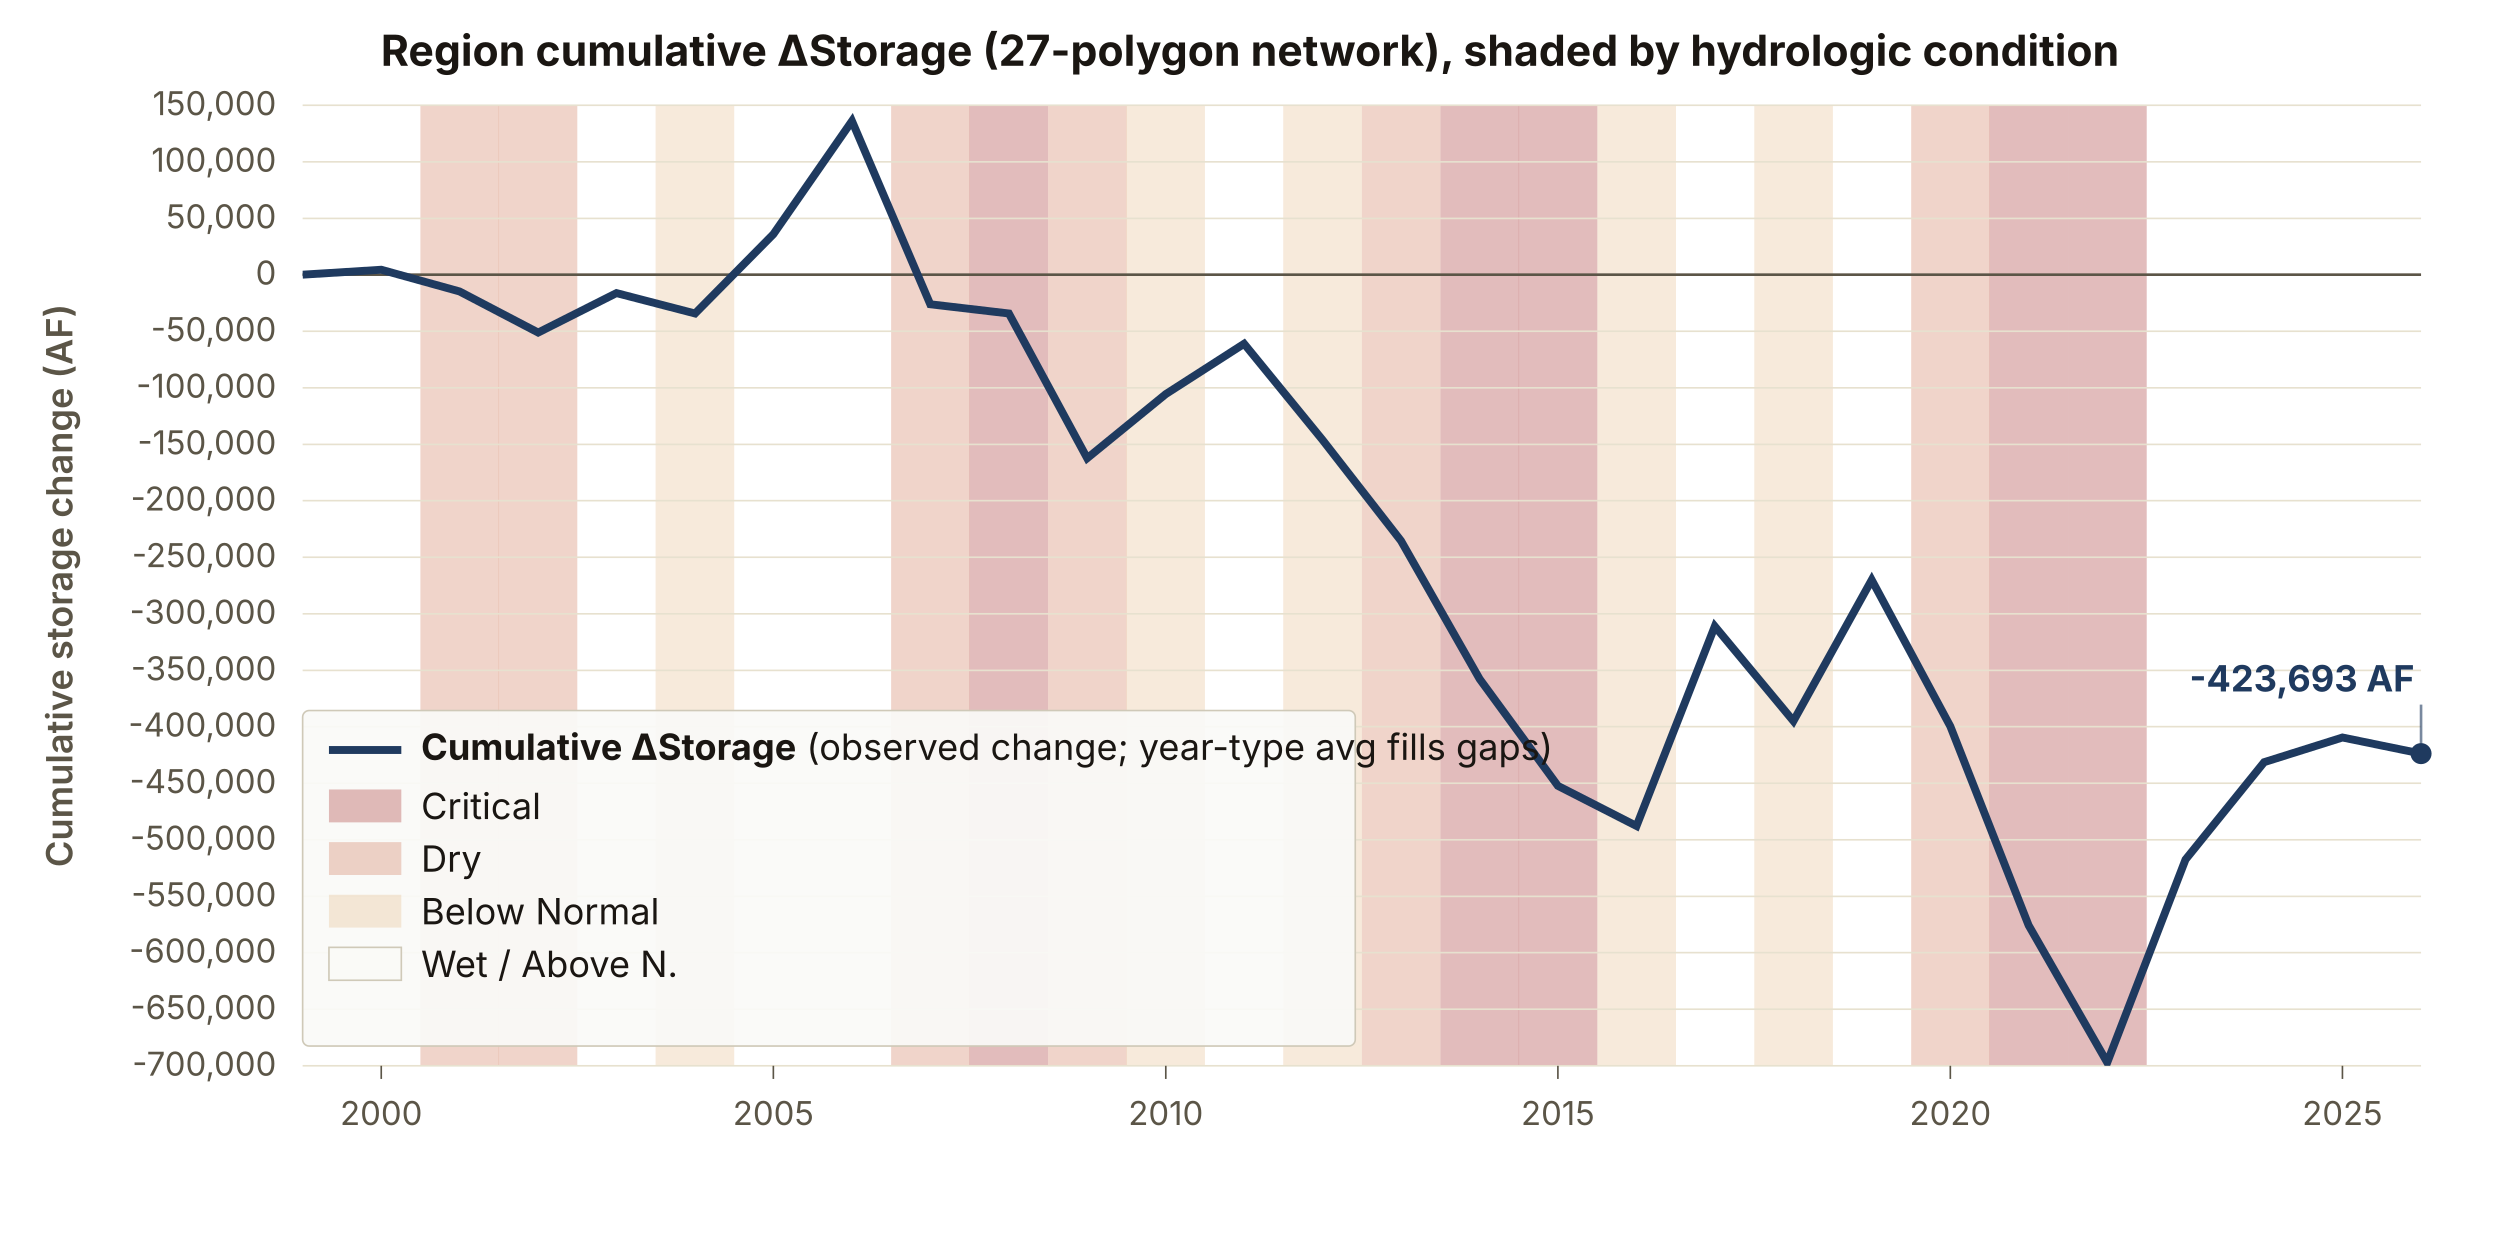
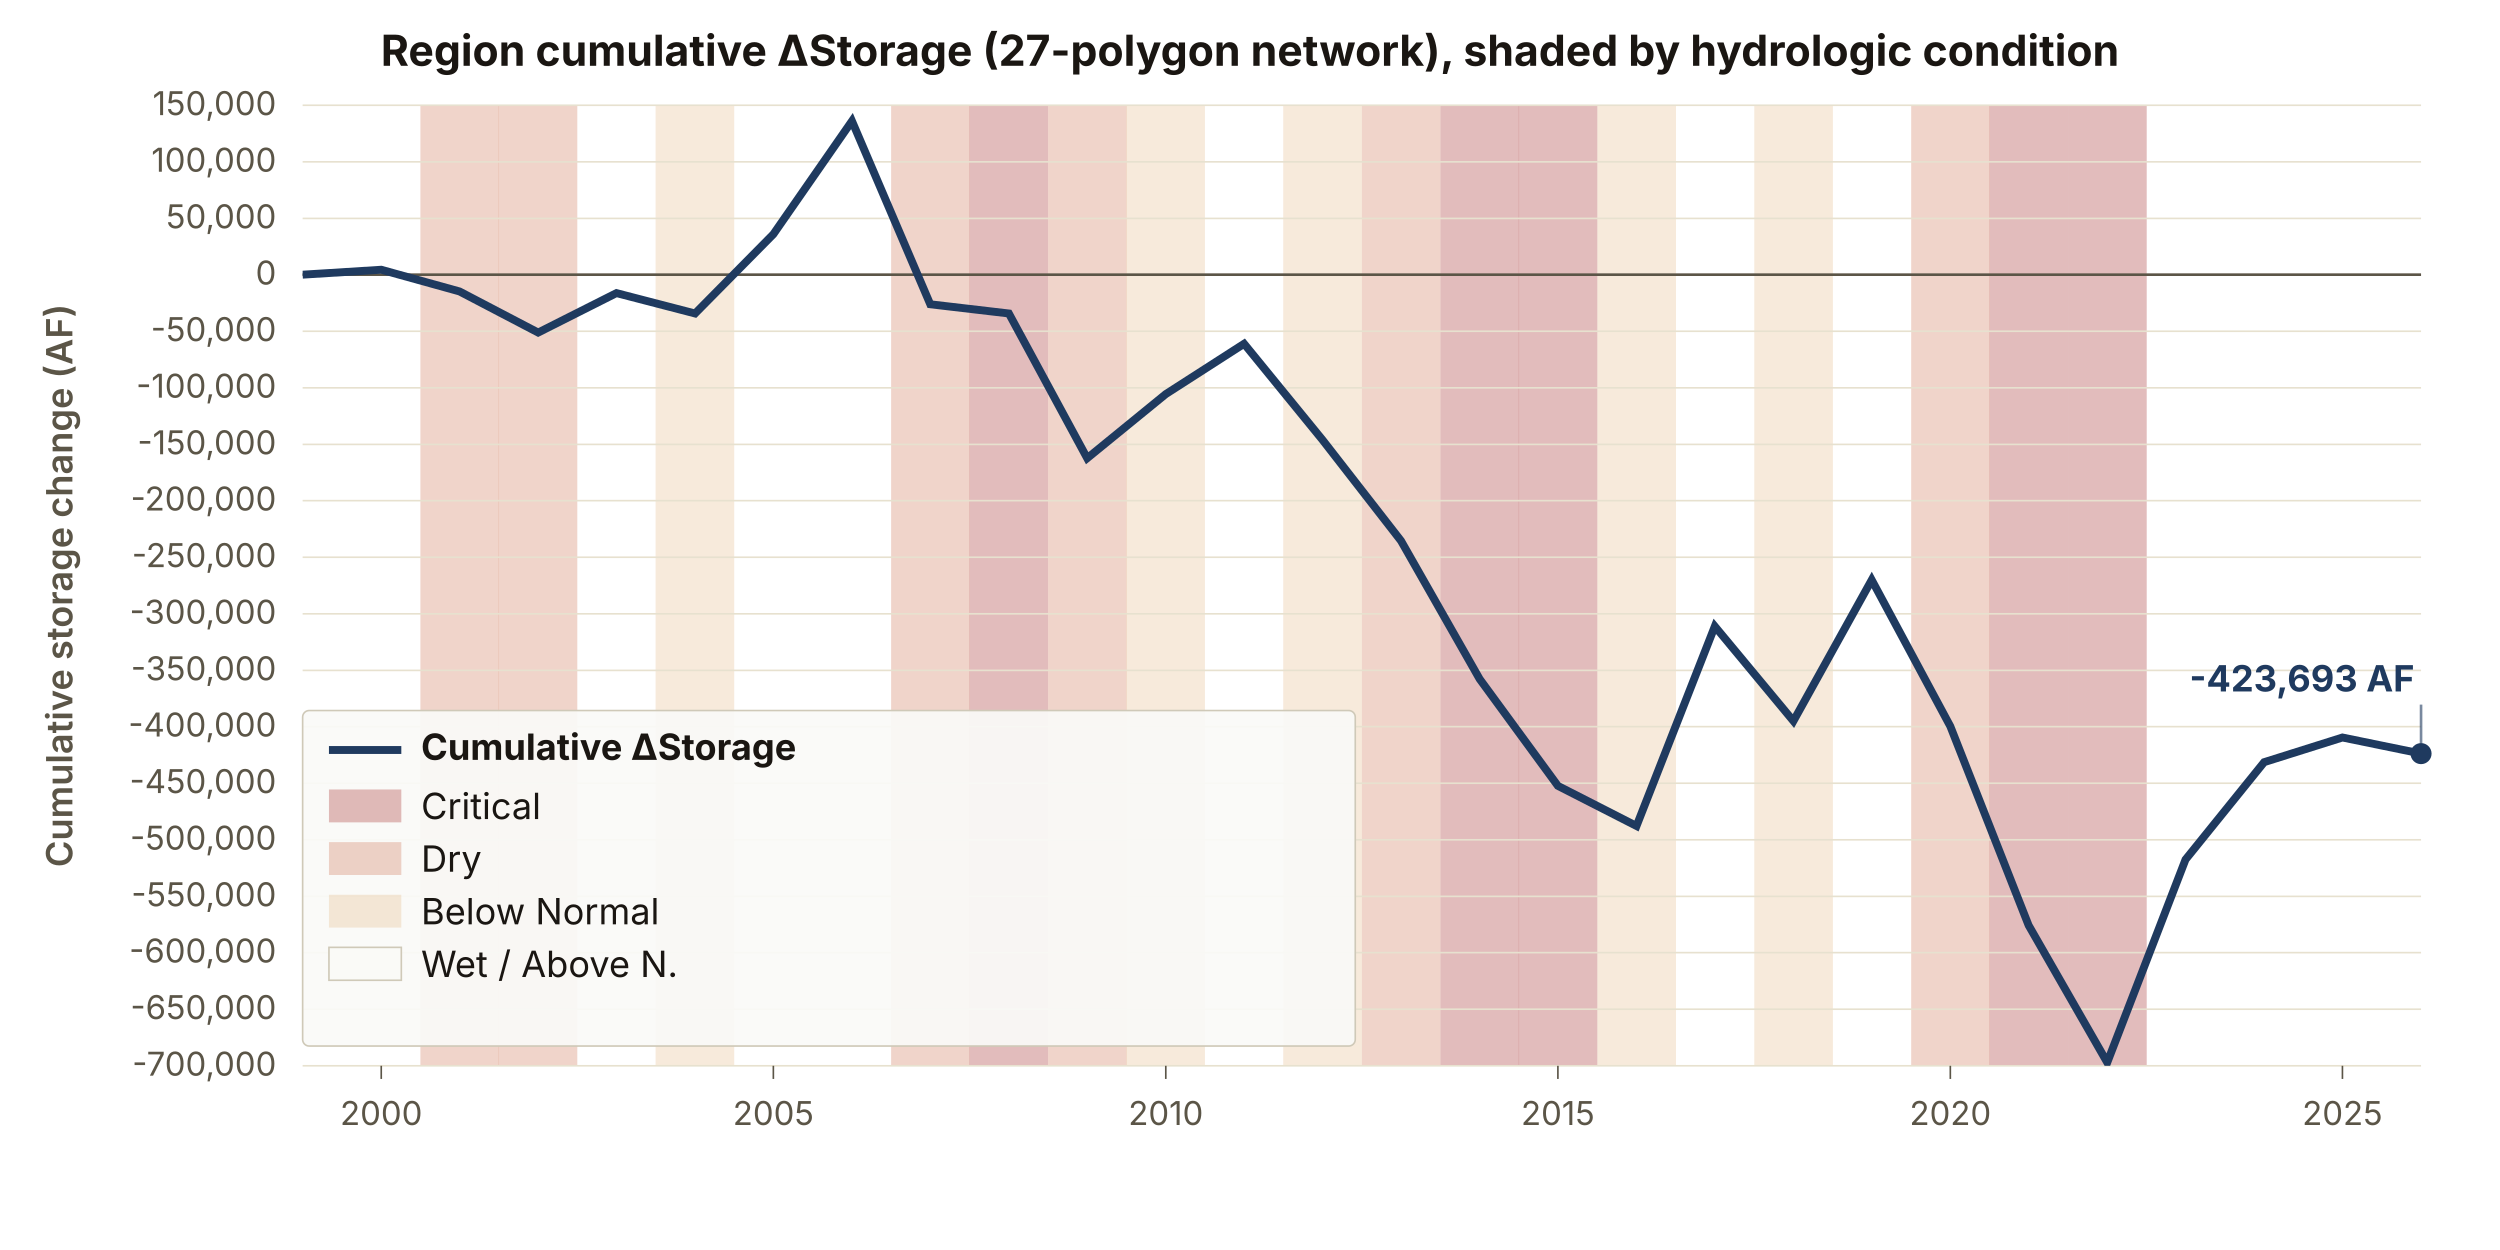
<svg xmlns="http://www.w3.org/2000/svg" viewBox="0 0 760 380" style="background:#fafaf7;font-family:'Inter',ui-sans-serif,system-ui;width:100%;height:auto;display:block;">
  <defs>
    <clipPath id="ts-clip">
      <rect x="92" y="32" width="644" height="292" />
    </clipPath>
  </defs>
  <text x="380.0" y="20" text-anchor="middle" font-size="13" font-weight="700" fill="#1a1612">Region cumulative ΔStorage (27-polygon network), shaded by hydrologic condition</text>
  <rect x="127.8" y="32" width="23.9" height="292" fill="#c75a35" fill-opacity="0.26" />
  <rect x="151.6" y="32" width="23.9" height="292" fill="#c75a35" fill-opacity="0.26" />
  <rect x="199.3" y="32" width="23.9" height="292" fill="#d99a4f" fill-opacity="0.2" />
  <rect x="270.9" y="32" width="23.9" height="292" fill="#c75a35" fill-opacity="0.26" />
  <rect x="294.7" y="32" width="23.9" height="292" fill="#a32d2d" fill-opacity="0.32" />
  <rect x="318.6" y="32" width="23.9" height="292" fill="#c75a35" fill-opacity="0.26" />
  <rect x="342.4" y="32" width="23.9" height="292" fill="#d99a4f" fill-opacity="0.2" />
  <rect x="390.1" y="32" width="23.9" height="292" fill="#d99a4f" fill-opacity="0.2" />
  <rect x="414.0" y="32" width="23.9" height="292" fill="#c75a35" fill-opacity="0.26" />
  <rect x="437.9" y="32" width="23.9" height="292" fill="#a32d2d" fill-opacity="0.32" />
  <rect x="461.7" y="32" width="23.9" height="292" fill="#a32d2d" fill-opacity="0.32" />
  <rect x="485.6" y="32" width="23.9" height="292" fill="#d99a4f" fill-opacity="0.2" />
  <rect x="533.3" y="32" width="23.9" height="292" fill="#d99a4f" fill-opacity="0.2" />
  <rect x="581.0" y="32" width="23.9" height="292" fill="#c75a35" fill-opacity="0.26" />
  <rect x="604.8" y="32" width="23.9" height="292" fill="#a32d2d" fill-opacity="0.32" />
  <rect x="628.7" y="32" width="23.9" height="292" fill="#a32d2d" fill-opacity="0.32" />
  <line x1="92" y1="324.0" x2="736" y2="324.0" stroke="#e7e1cf" stroke-width="0.5" />
  <text x="84" y="327.0" text-anchor="end" font-size="10" fill="#5b5547">-700,000</text>
  <line x1="92" y1="306.8" x2="736" y2="306.8" stroke="#e7e1cf" stroke-width="0.5" />
  <text x="84" y="309.8" text-anchor="end" font-size="10" fill="#5b5547">-650,000</text>
  <line x1="92" y1="289.6" x2="736" y2="289.6" stroke="#e7e1cf" stroke-width="0.5" />
  <text x="84" y="292.6" text-anchor="end" font-size="10" fill="#5b5547">-600,000</text>
  <line x1="92" y1="272.5" x2="736" y2="272.5" stroke="#e7e1cf" stroke-width="0.5" />
  <text x="84" y="275.5" text-anchor="end" font-size="10" fill="#5b5547">-550,000</text>
  <line x1="92" y1="255.3" x2="736" y2="255.3" stroke="#e7e1cf" stroke-width="0.5" />
  <text x="84" y="258.3" text-anchor="end" font-size="10" fill="#5b5547">-500,000</text>
  <line x1="92" y1="238.1" x2="736" y2="238.1" stroke="#e7e1cf" stroke-width="0.5" />
  <text x="84" y="241.1" text-anchor="end" font-size="10" fill="#5b5547">-450,000</text>
  <line x1="92" y1="220.9" x2="736" y2="220.9" stroke="#e7e1cf" stroke-width="0.5" />
  <text x="84" y="223.9" text-anchor="end" font-size="10" fill="#5b5547">-400,000</text>
  <line x1="92" y1="203.8" x2="736" y2="203.8" stroke="#e7e1cf" stroke-width="0.5" />
  <text x="84" y="206.8" text-anchor="end" font-size="10" fill="#5b5547">-350,000</text>
  <line x1="92" y1="186.6" x2="736" y2="186.6" stroke="#e7e1cf" stroke-width="0.5" />
  <text x="84" y="189.6" text-anchor="end" font-size="10" fill="#5b5547">-300,000</text>
  <line x1="92" y1="169.4" x2="736" y2="169.4" stroke="#e7e1cf" stroke-width="0.5" />
  <text x="84" y="172.4" text-anchor="end" font-size="10" fill="#5b5547">-250,000</text>
  <line x1="92" y1="152.2" x2="736" y2="152.2" stroke="#e7e1cf" stroke-width="0.5" />
  <text x="84" y="155.2" text-anchor="end" font-size="10" fill="#5b5547">-200,000</text>
  <line x1="92" y1="135.1" x2="736" y2="135.1" stroke="#e7e1cf" stroke-width="0.5" />
  <text x="84" y="138.1" text-anchor="end" font-size="10" fill="#5b5547">-150,000</text>
  <line x1="92" y1="117.9" x2="736" y2="117.9" stroke="#e7e1cf" stroke-width="0.5" />
  <text x="84" y="120.9" text-anchor="end" font-size="10" fill="#5b5547">-100,000</text>
  <line x1="92" y1="100.7" x2="736" y2="100.7" stroke="#e7e1cf" stroke-width="0.5" />
  <text x="84" y="103.7" text-anchor="end" font-size="10" fill="#5b5547">-50,000</text>
  <line x1="92" y1="83.5" x2="736" y2="83.5" stroke="#e7e1cf" stroke-width="0.5" />
  <text x="84" y="86.5" text-anchor="end" font-size="10" fill="#5b5547">0</text>
  <line x1="92" y1="66.4" x2="736" y2="66.4" stroke="#e7e1cf" stroke-width="0.5" />
  <text x="84" y="69.4" text-anchor="end" font-size="10" fill="#5b5547">50,000</text>
  <line x1="92" y1="49.2" x2="736" y2="49.2" stroke="#e7e1cf" stroke-width="0.5" />
  <text x="84" y="52.2" text-anchor="end" font-size="10" fill="#5b5547">100,000</text>
  <line x1="92" y1="32.0" x2="736" y2="32.0" stroke="#e7e1cf" stroke-width="0.5" />
  <text x="84" y="35.0" text-anchor="end" font-size="10" fill="#5b5547">150,000</text>
  <line x1="92" y1="83.5" x2="736" y2="83.5" stroke="#5b5547" stroke-width="0.8" />
  <line x1="115.9" y1="324" x2="115.9" y2="328" stroke="#5b5547" stroke-width="0.5" />
  <text x="115.9" y="342" text-anchor="middle" font-size="10" fill="#5b5547">2000</text>
  <line x1="235.1" y1="324" x2="235.1" y2="328" stroke="#5b5547" stroke-width="0.5" />
  <text x="235.1" y="342" text-anchor="middle" font-size="10" fill="#5b5547">2005</text>
  <line x1="354.4" y1="324" x2="354.4" y2="328" stroke="#5b5547" stroke-width="0.5" />
  <text x="354.4" y="342" text-anchor="middle" font-size="10" fill="#5b5547">2010</text>
  <line x1="473.6" y1="324" x2="473.6" y2="328" stroke="#5b5547" stroke-width="0.5" />
  <text x="473.6" y="342" text-anchor="middle" font-size="10" fill="#5b5547">2015</text>
  <line x1="592.9" y1="324" x2="592.9" y2="328" stroke="#5b5547" stroke-width="0.5" />
  <text x="592.9" y="342" text-anchor="middle" font-size="10" fill="#5b5547">2020</text>
  <line x1="712.1" y1="324" x2="712.1" y2="328" stroke="#5b5547" stroke-width="0.5" />
  <text x="712.1" y="342" text-anchor="middle" font-size="10" fill="#5b5547">2025</text>
  <text x="22" y="178.0" transform="rotate(-90,22,178.0)" text-anchor="middle" font-size="11" fill="#5b5547" font-weight="600">Cumulative storage change (AF)</text>
  <polyline points="92.0,83.5 115.9,82.0 139.7,88.6 163.6,101.1 187.4,89.1 211.3,95.3 235.1,71.2 259.0,36.8 282.8,92.5 306.7,95.3 330.5,139.3 354.4,119.8 378.2,104.5 402.1,133.8 425.9,164.4 449.8,206.4 473.6,238.9 497.5,251.1 521.3,190.4 545.2,219.2 569.0,176.3 592.9,220.8 616.7,281.3 640.6,323.0 664.4,261.3 688.3,231.7 712.1,224.2 736.0,229.1" fill="none" stroke="#1f3a5f" stroke-width="2.4" clip-path="url(#ts-clip)" />
  <circle cx="736.0" cy="229.1" r="3.2" fill="#1f3a5f" />
  <line x1="736.0" y1="226.1" x2="736.0" y2="214.2" stroke="#1f3a5f" stroke-width="0.8" opacity="0.6" />
  <text x="734.0" y="210.2" text-anchor="end" font-size="11" font-weight="700" fill="#1f3a5f">-423,693 AF</text>
  <g transform="translate(100,238)">
    <rect x="-8" y="-22" width="320" height="102" fill="#fafaf7" fill-opacity="0.92" stroke="#cfc9b8" stroke-width="0.5" rx="2" />
    <line x1="0" y1="-10" x2="22" y2="-10" stroke="#1f3a5f" stroke-width="2.4" />
    <text x="28" y="-7" font-size="11" fill="#1a1612">
-       <tspan font-weight="700">Cumulative ΔStorage</tspan> (observed change; year-type avg fills gaps)</text>
+       <tspan font-weight="700">Cumulative ΔStorage</tspan>
+     </text>
    <rect x="0" y="2" width="22" height="10" fill="#a32d2d" fill-opacity="0.32" />
    <text x="28" y="11" font-size="11" fill="#1a1612">Critical</text>
    <rect x="0" y="18" width="22" height="10" fill="#c75a35" fill-opacity="0.26" />
    <text x="28" y="27" font-size="11" fill="#1a1612">Dry</text>
    <rect x="0" y="34" width="22" height="10" fill="#d99a4f" fill-opacity="0.2" />
    <text x="28" y="43" font-size="11" fill="#1a1612">Below Normal</text>
    <rect x="0" y="50" width="22" height="10" fill="#fafaf7" stroke="#cfc9b8" stroke-width="0.5" />
    <text x="28" y="59" font-size="11" fill="#1a1612">Wet / Above N.</text>
  </g>
</svg>
